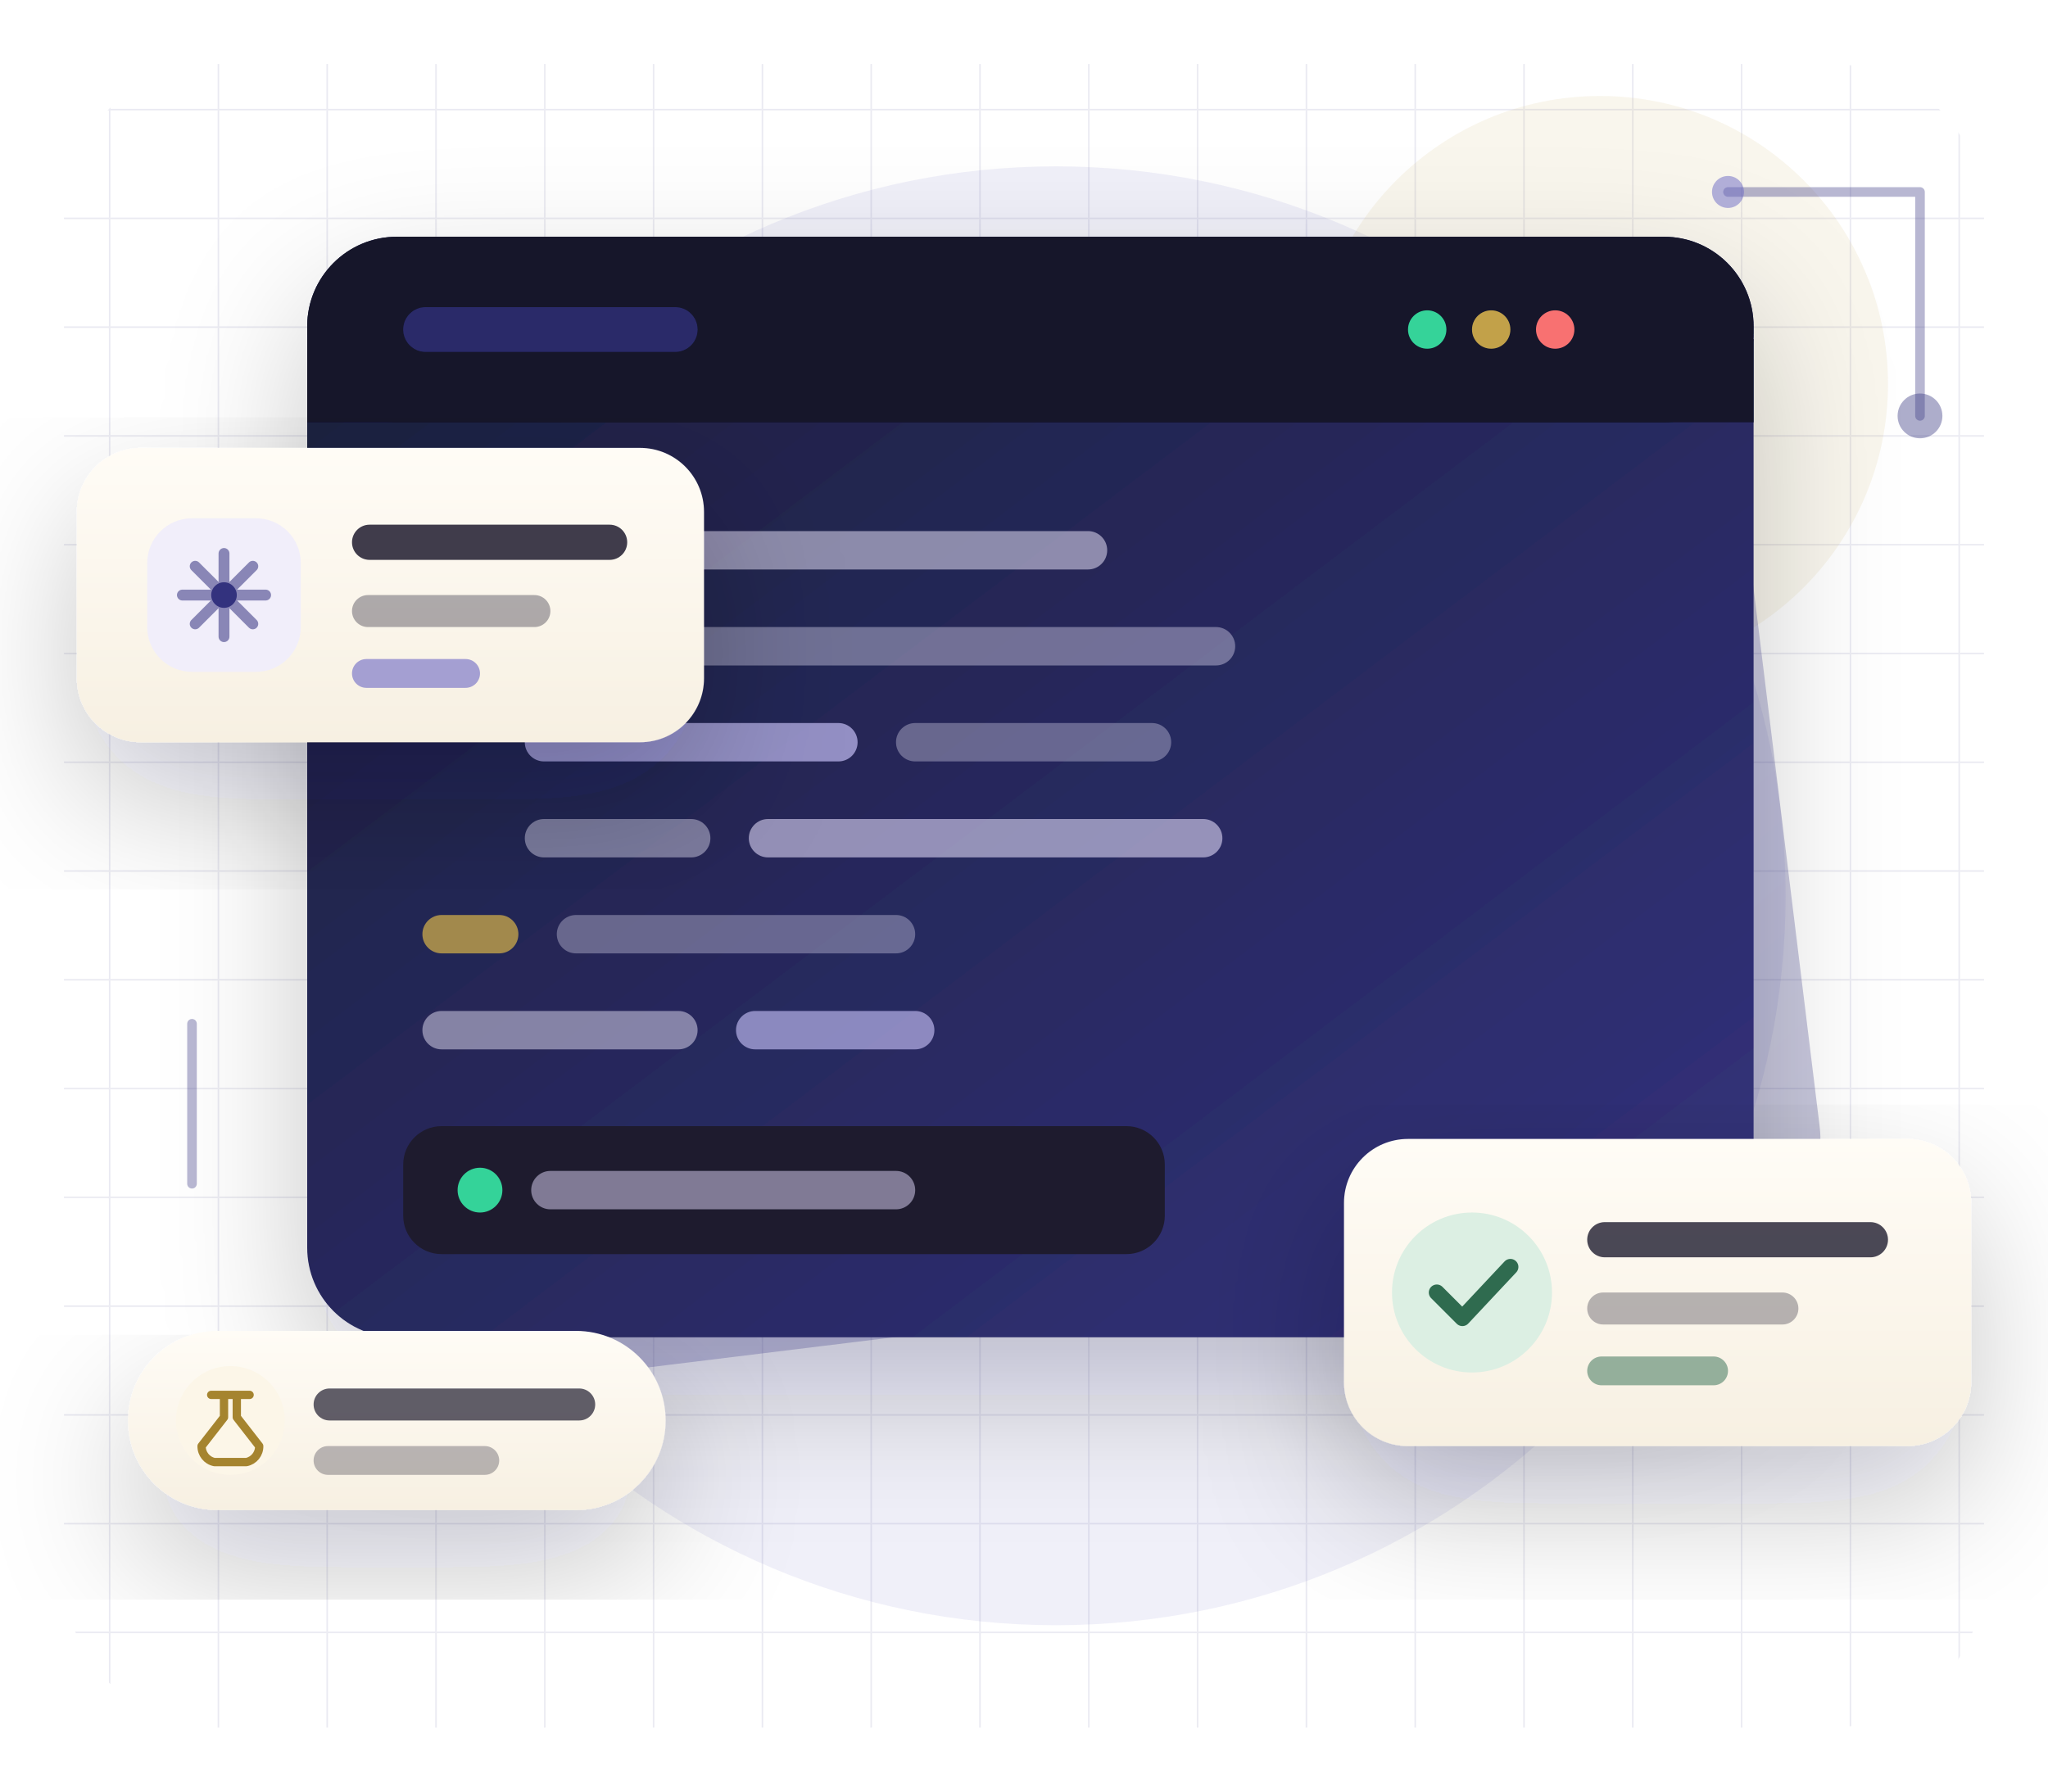
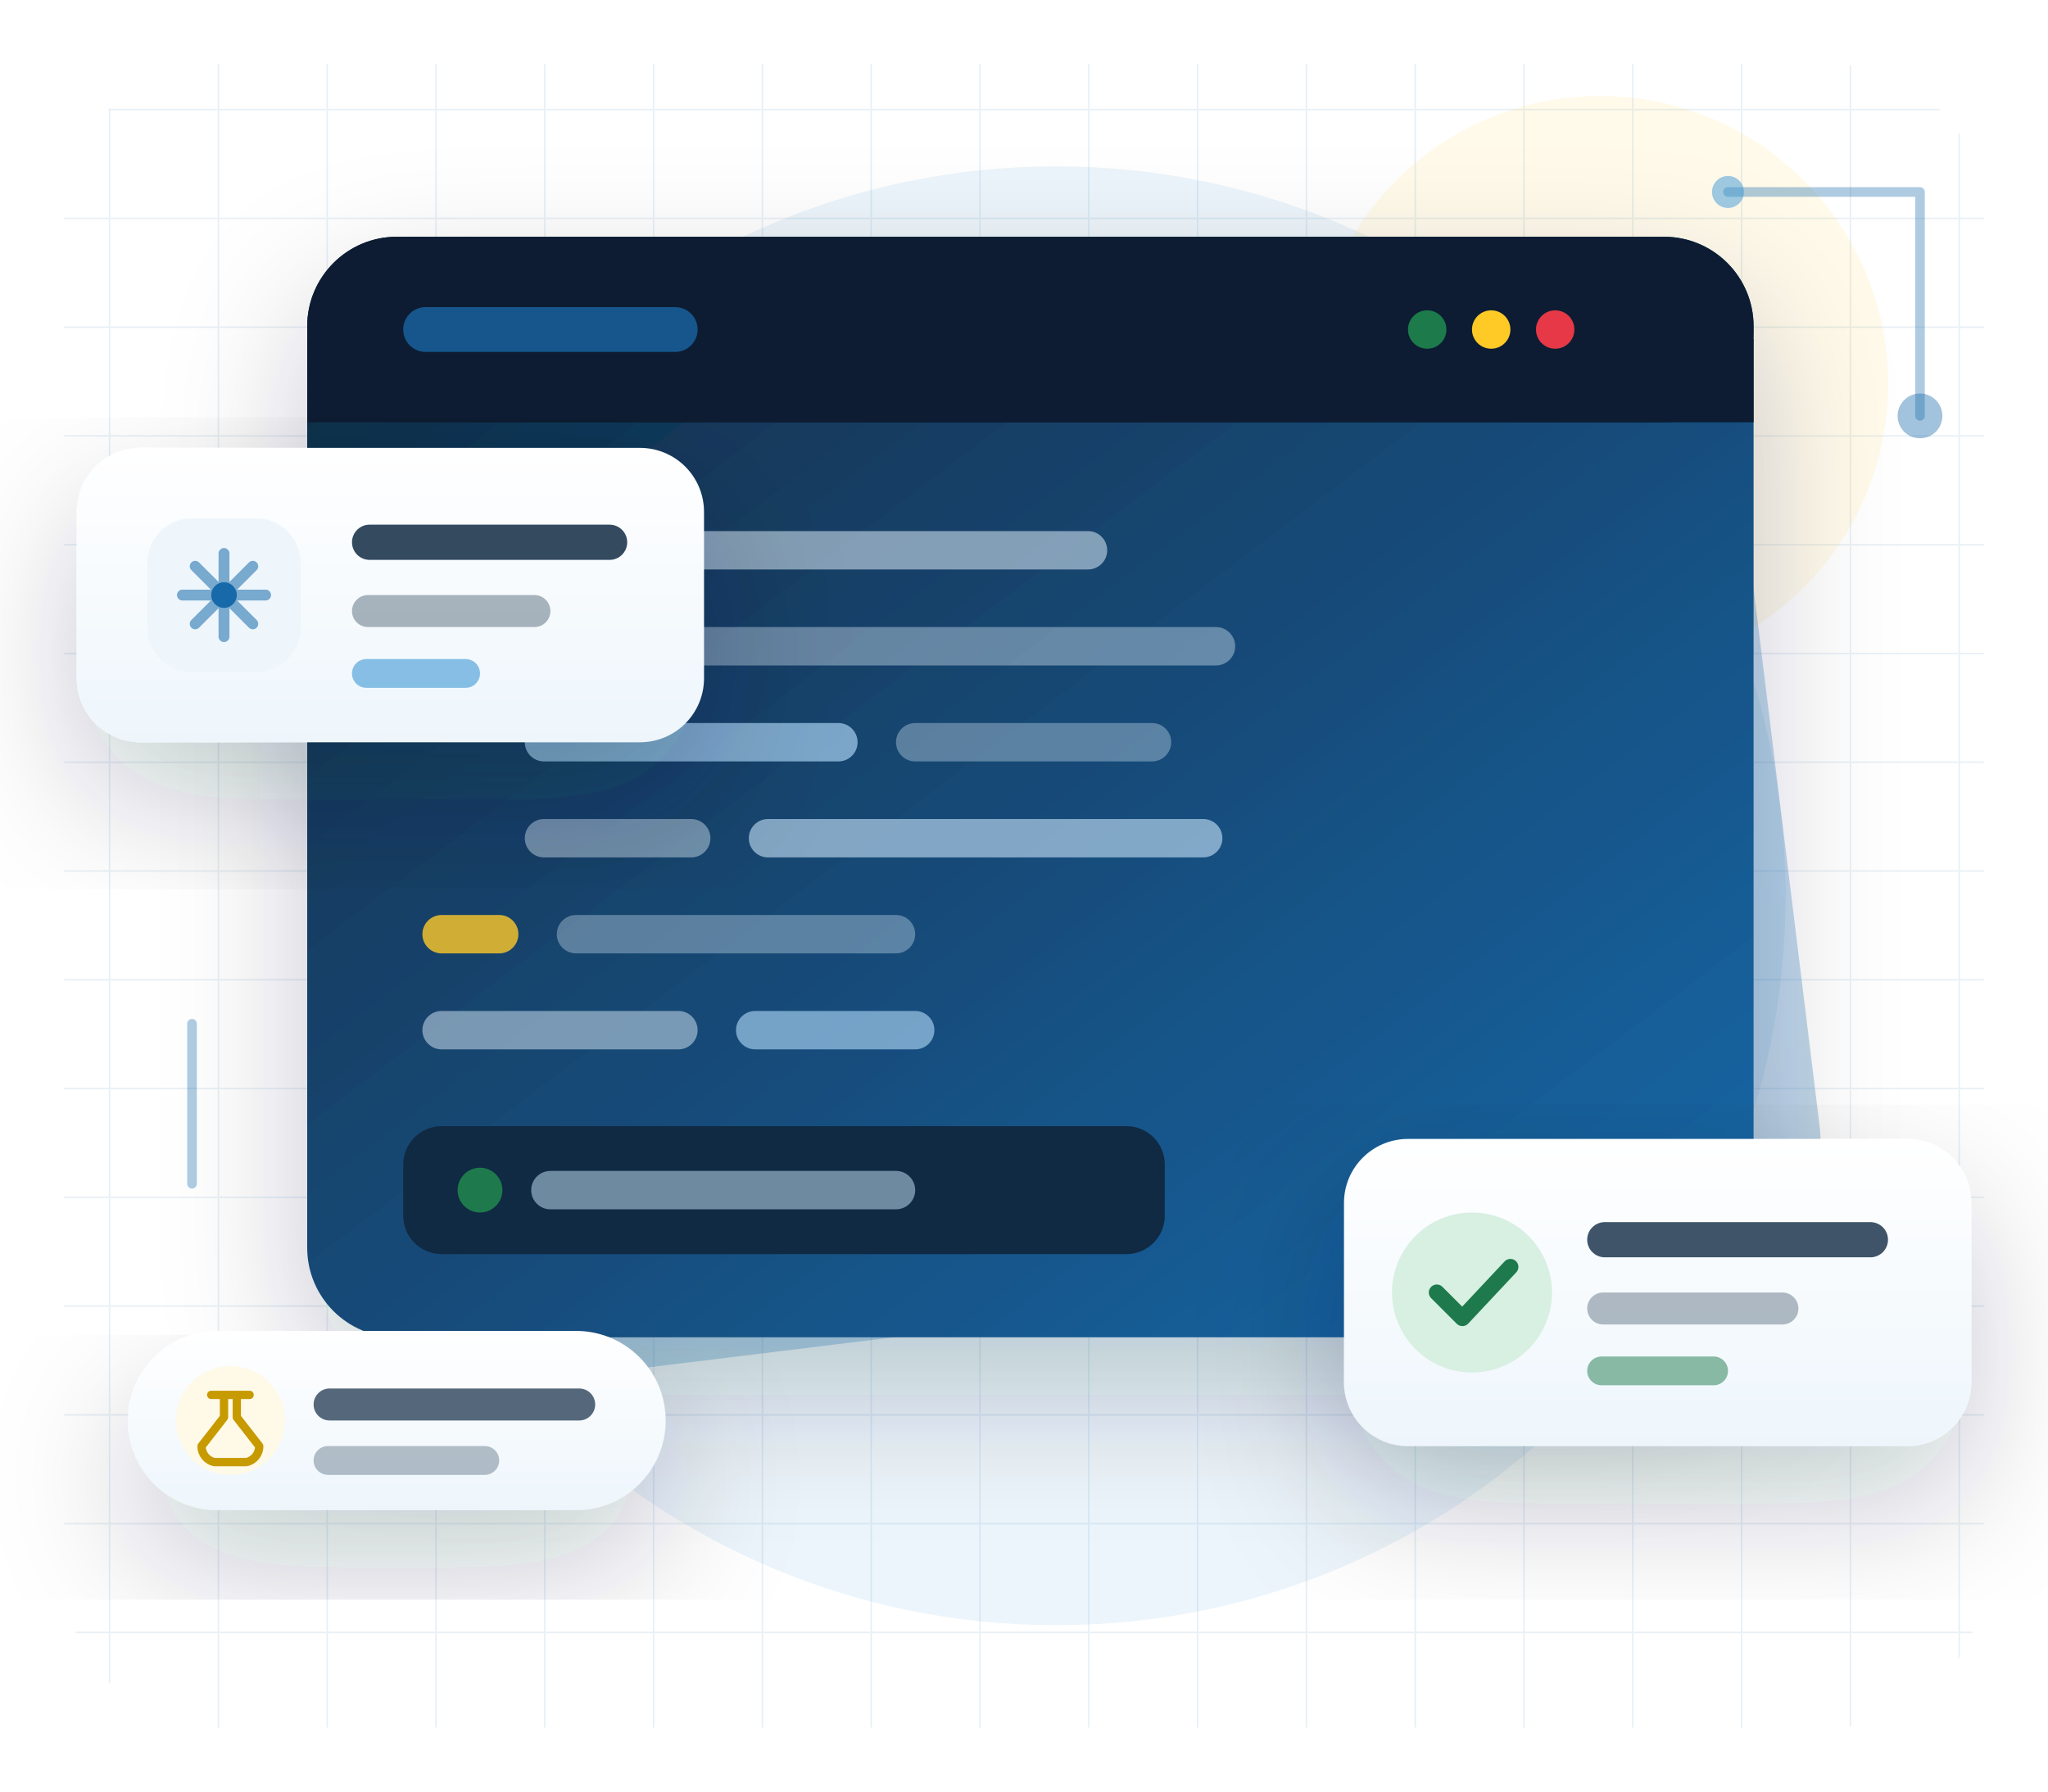
<svg xmlns="http://www.w3.org/2000/svg" viewBox="0 0 640 560" role="img" aria-label="رسم توضيحي تقني يمثل بيئة تعلم برمجية">
  <defs>
    <linearGradient id="navy" x1="0" y1="0" x2="1" y2="1">
-       <stop offset="0" stop-color="#1B1F3B" />
-       <stop offset="1" stop-color="#33327E" />
+       <stop offset="0" stop-color="#102A43" />
+       <stop offset="1" stop-color="#1769AA" />
    </linearGradient>
    <linearGradient id="teal" x1="0" y1="0" x2="1" y2="1">
-       <stop offset="0" stop-color="#6A67C4" />
-       <stop offset="1" stop-color="#33327E" />
+       <stop offset="0" stop-color="#3E97D6" />
+       <stop offset="1" stop-color="#1769AA" />
    </linearGradient>
    <linearGradient id="card" x1="0" y1="0" x2="0" y2="1">
-       <stop offset="0" stop-color="#FFFCF6" />
-       <stop offset="1" stop-color="#F7F0E2" />
+       <stop offset="0" stop-color="#FFFFFF" />
+       <stop offset="1" stop-color="#EEF6FC" />
    </linearGradient>
    <filter id="shadow" x="-30%" y="-30%" width="160%" height="180%">
-       <feDropShadow dx="0" dy="18" stdDeviation="22" flood-color="#12152B" flood-opacity="0.22" />
+       <feDropShadow dx="0" dy="18" stdDeviation="22" flood-color="#0B1F33" flood-opacity="0.22" />
    </filter>
    <pattern id="grid" width="34" height="34" patternUnits="userSpaceOnUse">
-       <path d="M34 0 H0 V34" fill="none" stroke="#33327E" stroke-opacity="0.09" stroke-width="1" />
+       <path d="M34 0 H0 V34" fill="none" stroke="#1769AA" stroke-opacity="0.09" stroke-width="1" />
    </pattern>
  </defs>
  <rect x="20" y="20" width="600" height="520" rx="48" fill="url(#grid)" />
-   <circle cx="330" cy="280" r="228" fill="#6A67C4" opacity="0.10" />
-   <circle cx="500" cy="120" r="90" fill="#C2A14A" opacity="0.10" />
+   <circle cx="330" cy="280" r="228" fill="#3E97D6" opacity="0.10" />
+   <circle cx="500" cy="120" r="90" fill="#FFC928" opacity="0.10" />
  <g transform="rotate(-7 320 280)">
    <rect x="118" y="112" width="440" height="300" rx="30" fill="url(#teal)" opacity="0.28" />
  </g>
  <g filter="url(#shadow)">
    <rect x="96" y="74" width="452" height="344" rx="28" fill="url(#navy)" />
-     <rect x="96" y="74" width="452" height="58" rx="28" fill="#12152B" />
-     <rect x="96" y="106" width="452" height="26" fill="#12152B" />
-     <circle cx="486" cy="103" r="6" fill="#f87171" />
-     <circle cx="466" cy="103" r="6" fill="#C2A14A" />
-     <circle cx="446" cy="103" r="6" fill="#34d399" />
-     <rect x="126" y="96" width="92" height="14" rx="7" fill="#33327E" opacity="0.75" />
+     <rect x="96" y="74" width="452" height="58" rx="28" fill="#0B1F33" />
+     <rect x="96" y="106" width="452" height="26" fill="#0B1F33" />
+     <circle cx="486" cy="103" r="6" fill="#E63946" />
+     <circle cx="466" cy="103" r="6" fill="#FFC928" />
+     <circle cx="446" cy="103" r="6" fill="#1E7A4C" />
+     <rect x="126" y="96" width="92" height="14" rx="7" fill="#1769AA" opacity="0.75" />
  </g>
  <g>
-     <rect x="132" y="166" width="70" height="12" rx="6" fill="#CFC9EA" opacity="0.9" />
-     <rect x="214" y="166" width="132" height="12" rx="6" fill="#E3DFF4" opacity="0.55" />
-     <rect x="132" y="196" width="46" height="12" rx="6" fill="#C2A14A" opacity="0.85" />
-     <rect x="190" y="196" width="196" height="12" rx="6" fill="#E3DFF4" opacity="0.4" />
-     <rect x="164" y="226" width="104" height="12" rx="6" fill="#B7B1E8" opacity="0.75" />
-     <rect x="280" y="226" width="86" height="12" rx="6" fill="#E3DFF4" opacity="0.35" />
-     <rect x="164" y="256" width="58" height="12" rx="6" fill="#E3DFF4" opacity="0.45" />
-     <rect x="234" y="256" width="148" height="12" rx="6" fill="#CFC9EA" opacity="0.65" />
-     <rect x="132" y="286" width="30" height="12" rx="6" fill="#C2A14A" opacity="0.8" />
-     <rect x="174" y="286" width="112" height="12" rx="6" fill="#E3DFF4" opacity="0.35" />
-     <rect x="132" y="316" width="86" height="12" rx="6" fill="#E3DFF4" opacity="0.5" />
-     <rect x="230" y="316" width="62" height="12" rx="6" fill="#B7B1E8" opacity="0.7" />
+     <rect x="132" y="166" width="70" height="12" rx="6" fill="#BBD8EF" opacity="0.9" />
+     <rect x="214" y="166" width="132" height="12" rx="6" fill="#DCEBF7" opacity="0.55" />
+     <rect x="132" y="196" width="46" height="12" rx="6" fill="#FFC928" opacity="0.85" />
+     <rect x="190" y="196" width="196" height="12" rx="6" fill="#DCEBF7" opacity="0.4" />
+     <rect x="164" y="226" width="104" height="12" rx="6" fill="#9CC7E8" opacity="0.75" />
+     <rect x="280" y="226" width="86" height="12" rx="6" fill="#DCEBF7" opacity="0.35" />
+     <rect x="164" y="256" width="58" height="12" rx="6" fill="#DCEBF7" opacity="0.45" />
+     <rect x="234" y="256" width="148" height="12" rx="6" fill="#BBD8EF" opacity="0.65" />
+     <rect x="132" y="286" width="30" height="12" rx="6" fill="#FFC928" opacity="0.8" />
+     <rect x="174" y="286" width="112" height="12" rx="6" fill="#DCEBF7" opacity="0.35" />
+     <rect x="132" y="316" width="86" height="12" rx="6" fill="#DCEBF7" opacity="0.5" />
+     <rect x="230" y="316" width="62" height="12" rx="6" fill="#9CC7E8" opacity="0.7" />
  </g>
-   <rect x="126" y="352" width="238" height="40" rx="12" fill="#1E1B2E" />
-   <circle cx="150" cy="372" r="7" fill="#34d399" />
-   <rect x="166" y="366" width="120" height="12" rx="6" fill="#CFC9EA" opacity="0.55" />
+   <rect x="126" y="352" width="238" height="40" rx="12" fill="#102A43" />
+   <circle cx="150" cy="372" r="7" fill="#1E7A4C" />
+   <rect x="166" y="366" width="120" height="12" rx="6" fill="#BBD8EF" opacity="0.55" />
  <g filter="url(#shadow)">
    <rect x="24" y="140" width="196" height="92" rx="20" fill="url(#card)" />
  </g>
-   <rect x="46" y="162" width="48" height="48" rx="14" fill="#F1EEFA" />
-   <g transform="translate(70 186)" fill="none" stroke="#33327E" stroke-width="3.4" stroke-linecap="round">
+   <rect x="46" y="162" width="48" height="48" rx="14" fill="#EEF6FC" />
+   <g transform="translate(70 186)" fill="none" stroke="#1769AA" stroke-width="3.4" stroke-linecap="round">
    <path d="M0 -13 L0 13 M-13 0 L13 0 M-9 -9 L9 9 M9 -9 L-9 9" opacity="0.55" />
-     <circle cx="0" cy="0" r="4" fill="#33327E" stroke="none" />
+     <circle cx="0" cy="0" r="4" fill="#1769AA" stroke="none" />
  </g>
-   <rect x="110" y="164" width="86" height="11" rx="5.5" fill="#1E1B2E" opacity="0.85" />
-   <rect x="110" y="186" width="62" height="10" rx="5" fill="#1E1B2E" opacity="0.35" />
-   <rect x="110" y="206" width="40" height="9" rx="4.5" fill="#6A67C4" opacity="0.6" />
+   <rect x="110" y="164" width="86" height="11" rx="5.5" fill="#102A43" opacity="0.85" />
+   <rect x="110" y="186" width="62" height="10" rx="5" fill="#102A43" opacity="0.35" />
+   <rect x="110" y="206" width="40" height="9" rx="4.5" fill="#3E97D6" opacity="0.6" />
  <g filter="url(#shadow)">
    <rect x="420" y="356" width="196" height="96" rx="20" fill="url(#card)" />
  </g>
-   <circle cx="460" cy="404" r="25" fill="#DCEFE3" />
-   <path d="M449 404 L457 412 L472 396" fill="none" stroke="#2F6B4F" stroke-width="5" stroke-linecap="round" stroke-linejoin="round" />
-   <rect x="496" y="382" width="94" height="11" rx="5.5" fill="#1E1B2E" opacity="0.8" />
-   <rect x="496" y="404" width="66" height="10" rx="5" fill="#1E1B2E" opacity="0.32" />
-   <rect x="496" y="424" width="44" height="9" rx="4.5" fill="#2F6B4F" opacity="0.5" />
+   <circle cx="460" cy="404" r="25" fill="#D7F0E1" />
+   <path d="M449 404 L457 412 L472 396" fill="none" stroke="#1E7A4C" stroke-width="5" stroke-linecap="round" stroke-linejoin="round" />
+   <rect x="496" y="382" width="94" height="11" rx="5.5" fill="#102A43" opacity="0.8" />
+   <rect x="496" y="404" width="66" height="10" rx="5" fill="#102A43" opacity="0.32" />
+   <rect x="496" y="424" width="44" height="9" rx="4.5" fill="#1E7A4C" opacity="0.5" />
  <g filter="url(#shadow)">
    <rect x="40" y="416" width="168" height="56" rx="28" fill="url(#card)" />
  </g>
-   <circle cx="72" cy="444" r="17" fill="#FCF6E8" />
-   <path d="M66 436 H78 M70 436 V443 L63 452 A5 5 0 0 0 67 457 H77 A5 5 0 0 0 81 452 L74 443 V436" fill="none" stroke="#A5842F" stroke-width="2.6" stroke-linecap="round" stroke-linejoin="round" />
-   <rect x="98" y="434" width="88" height="10" rx="5" fill="#1E1B2E" opacity="0.7" />
-   <rect x="98" y="452" width="58" height="9" rx="4.5" fill="#1E1B2E" opacity="0.3" />
-   <g fill="none" stroke="#33327E" stroke-width="3" opacity="0.35" stroke-linecap="round">
+   <circle cx="72" cy="444" r="17" fill="#FFF9E8" />
+   <path d="M66 436 H78 M70 436 V443 L63 452 A5 5 0 0 0 67 457 H77 A5 5 0 0 0 81 452 L74 443 V436" fill="none" stroke="#C79A00" stroke-width="2.6" stroke-linecap="round" stroke-linejoin="round" />
+   <rect x="98" y="434" width="88" height="10" rx="5" fill="#102A43" opacity="0.7" />
+   <rect x="98" y="452" width="58" height="9" rx="4.5" fill="#102A43" opacity="0.3" />
+   <g fill="none" stroke="#1769AA" stroke-width="3" opacity="0.35" stroke-linecap="round">
    <path d="M540 60 H600 M600 60 V130" />
    <path d="M60 320 V370" />
  </g>
-   <circle cx="600" cy="130" r="7" fill="#33327E" opacity="0.4" />
-   <circle cx="540" cy="60" r="5" fill="#6A67C4" opacity="0.5" />
+   <circle cx="600" cy="130" r="7" fill="#1769AA" opacity="0.4" />
+   <circle cx="540" cy="60" r="5" fill="#3E97D6" opacity="0.5" />
</svg>
